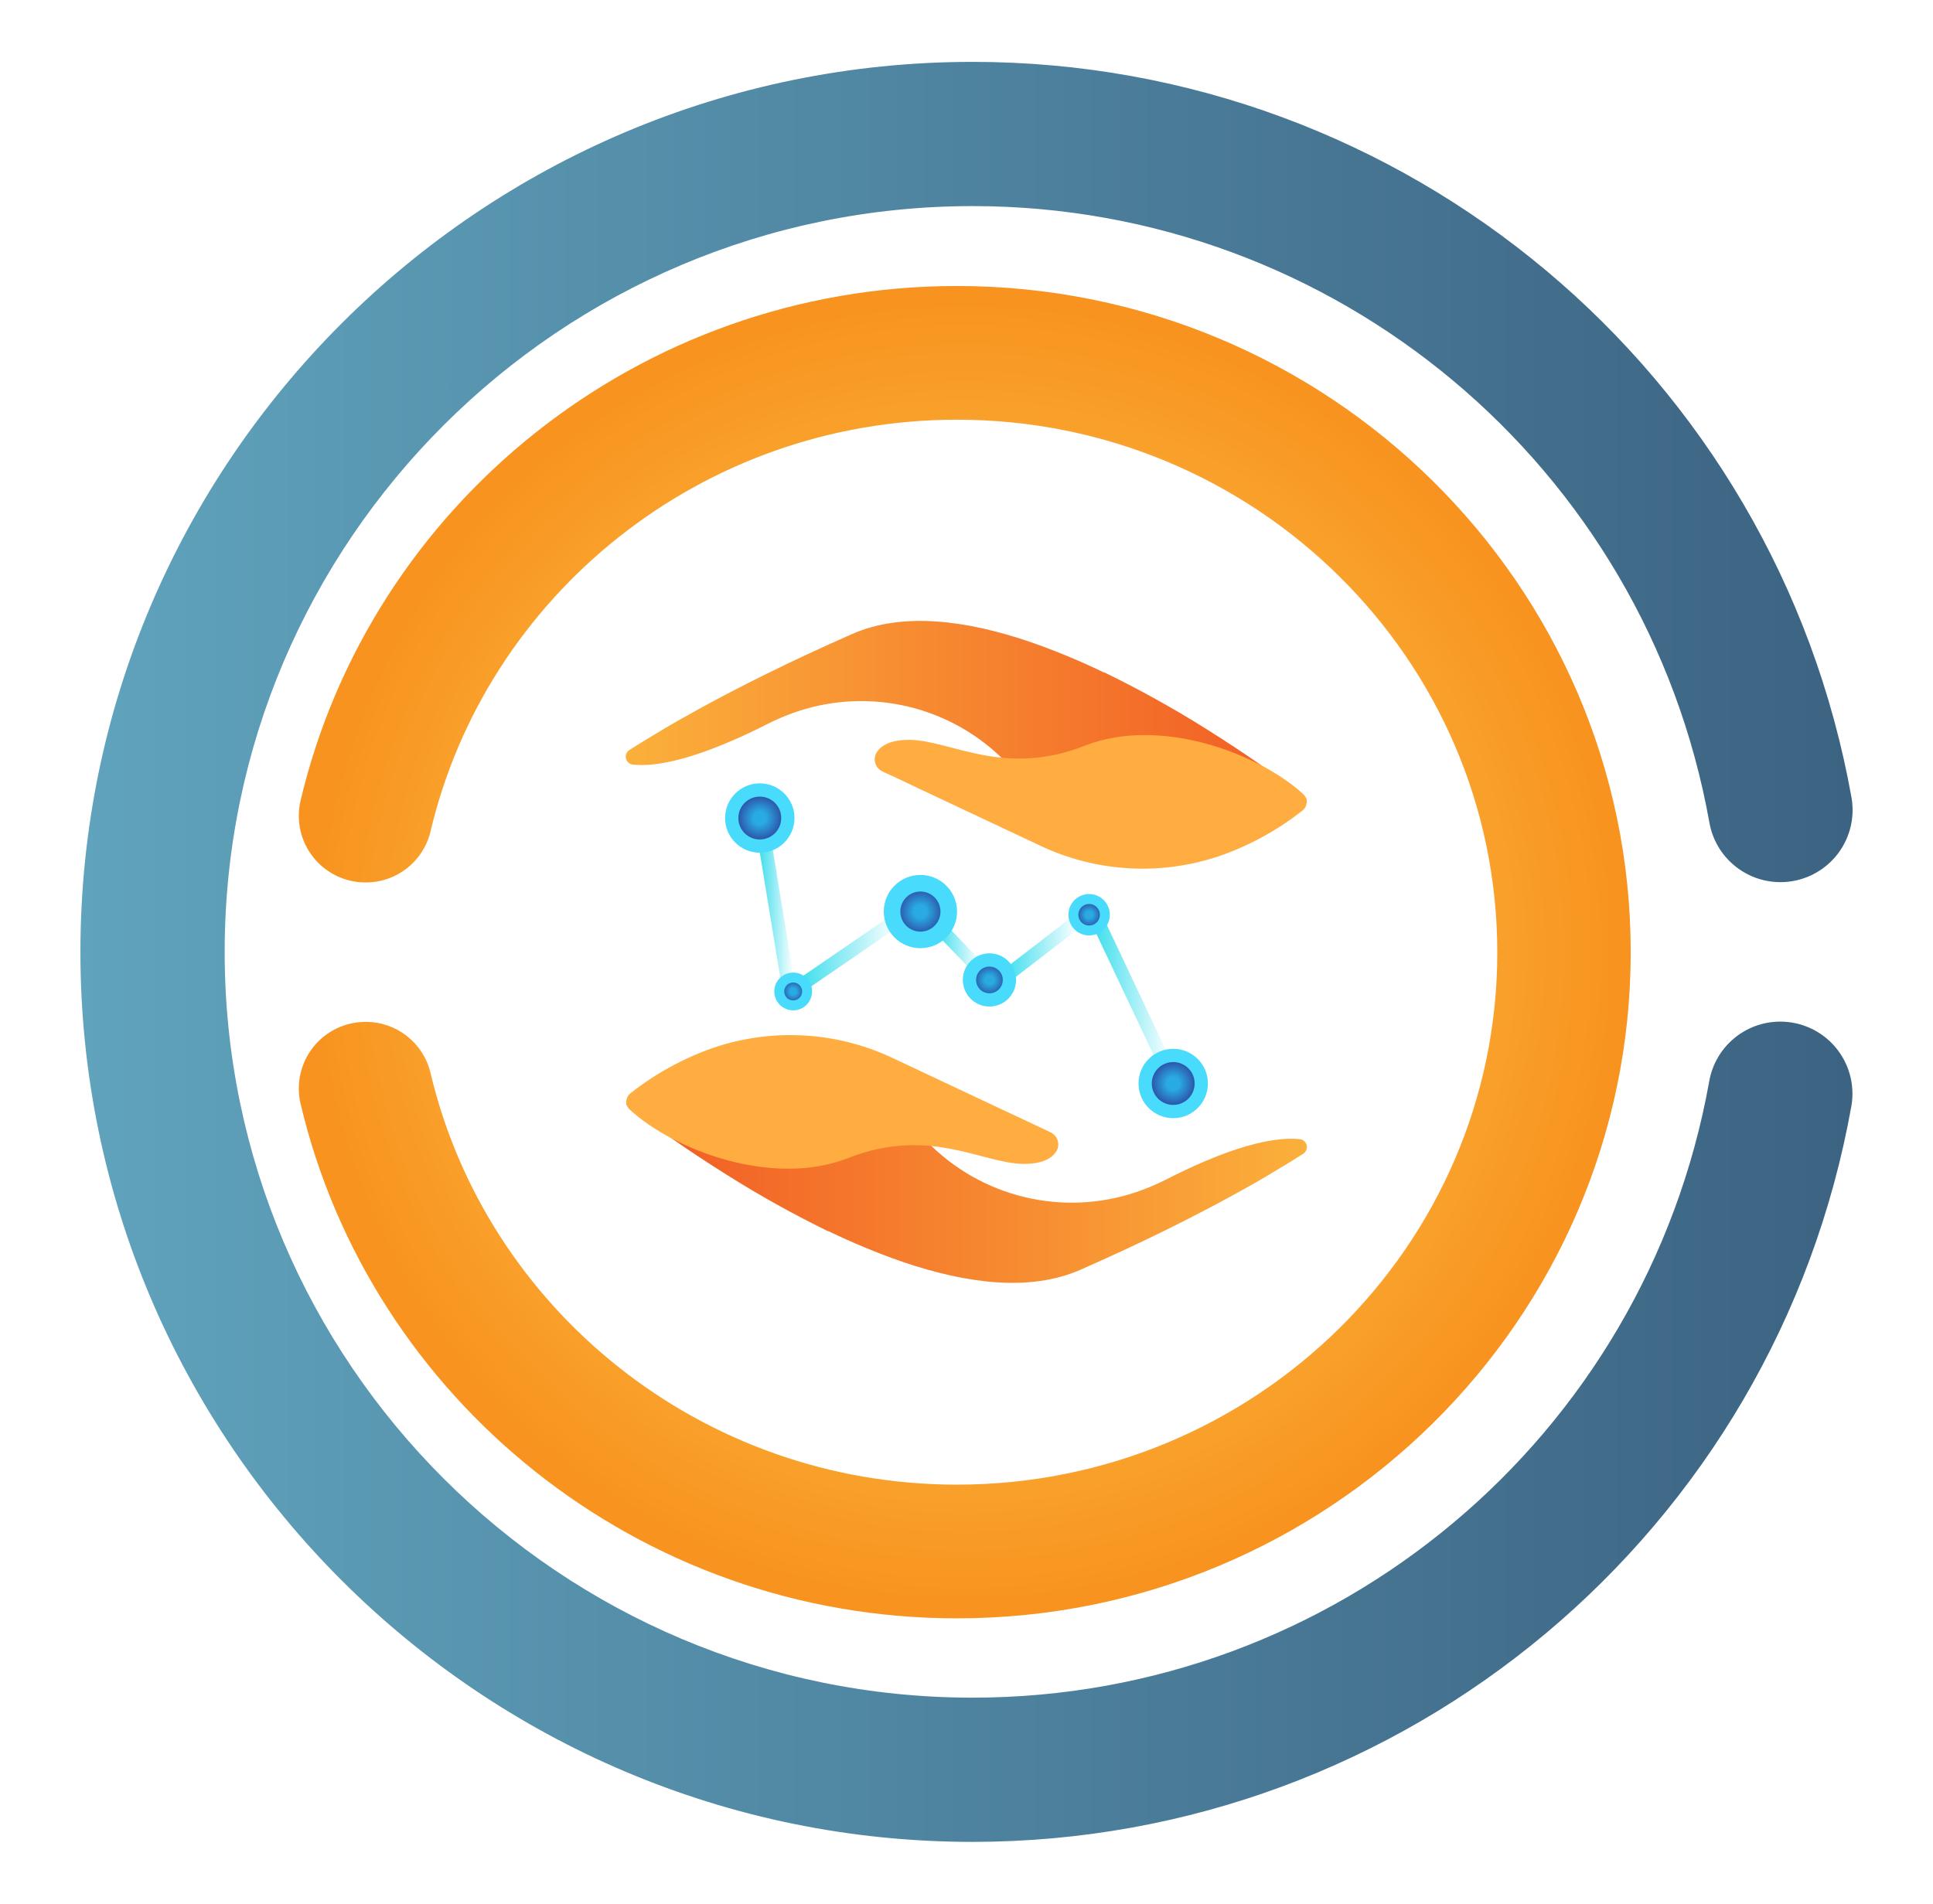
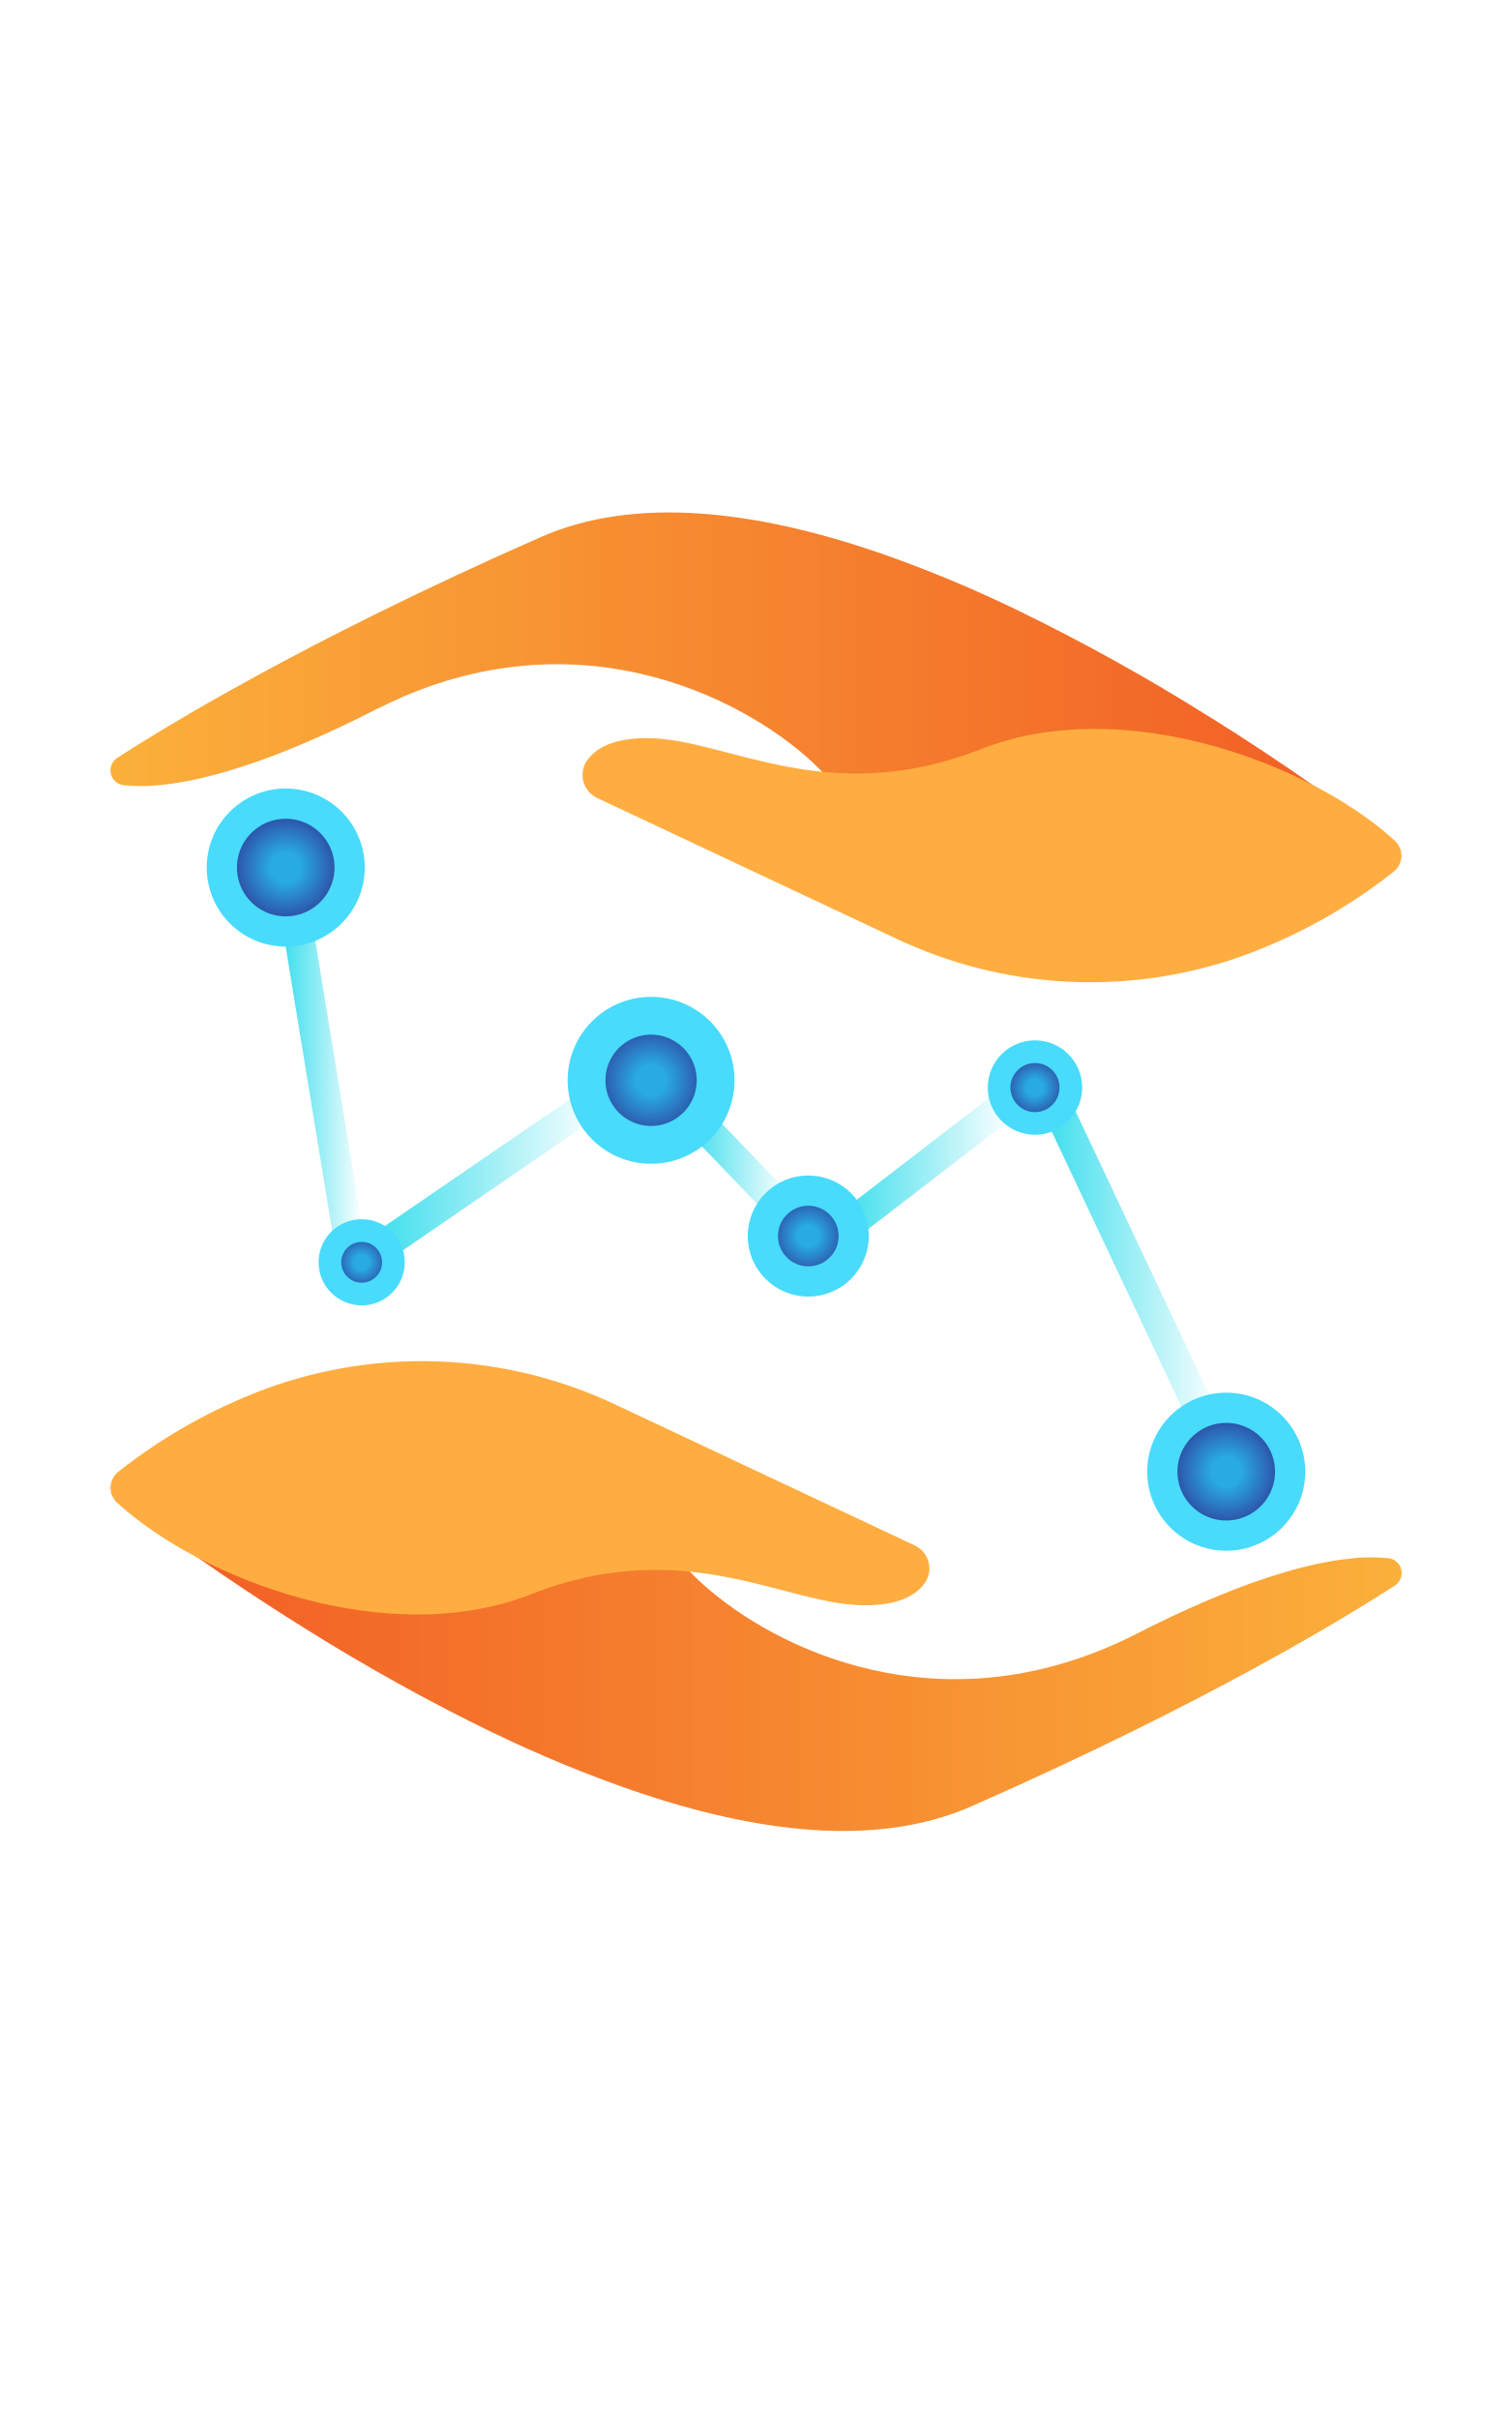
- <svg xmlns="http://www.w3.org/2000/svg" xmlns:xlink="http://www.w3.org/1999/xlink" viewBox="0 0 268 264" id="el_UISzavypz">
-   <style>@-webkit-keyframes kf_el_RUD6YY9VE-_an_NYSZbofPp{0%{-webkit-transform: translate(133.975px, 132px) scale(1, 1) translate(-133.975px, -132px);transform: translate(133.975px, 132px) scale(1, 1) translate(-133.975px, -132px);}16.67%{-webkit-transform: translate(133.975px, 132px) scale(1.2, 1.2) translate(-133.975px, -132px);transform: translate(133.975px, 132px) scale(1.2, 1.2) translate(-133.975px, -132px);}33.33%{-webkit-transform: translate(133.975px, 132px) scale(1, 1) translate(-133.975px, -132px);transform: translate(133.975px, 132px) scale(1, 1) translate(-133.975px, -132px);}50%{-webkit-transform: translate(133.975px, 132px) scale(1.2, 1.2) translate(-133.975px, -132px);transform: translate(133.975px, 132px) scale(1.2, 1.2) translate(-133.975px, -132px);}66.67%{-webkit-transform: translate(133.975px, 132px) scale(1, 1) translate(-133.975px, -132px);transform: translate(133.975px, 132px) scale(1, 1) translate(-133.975px, -132px);}83.33%{-webkit-transform: translate(133.975px, 132px) scale(1.2, 1.2) translate(-133.975px, -132px);transform: translate(133.975px, 132px) scale(1.2, 1.2) translate(-133.975px, -132px);}100%{-webkit-transform: translate(133.975px, 132px) scale(1, 1) translate(-133.975px, -132px);transform: translate(133.975px, 132px) scale(1, 1) translate(-133.975px, -132px);}}@keyframes kf_el_RUD6YY9VE-_an_NYSZbofPp{0%{-webkit-transform: translate(133.975px, 132px) scale(1, 1) translate(-133.975px, -132px);transform: translate(133.975px, 132px) scale(1, 1) translate(-133.975px, -132px);}16.67%{-webkit-transform: translate(133.975px, 132px) scale(1.2, 1.2) translate(-133.975px, -132px);transform: translate(133.975px, 132px) scale(1.2, 1.2) translate(-133.975px, -132px);}33.33%{-webkit-transform: translate(133.975px, 132px) scale(1, 1) translate(-133.975px, -132px);transform: translate(133.975px, 132px) scale(1, 1) translate(-133.975px, -132px);}50%{-webkit-transform: translate(133.975px, 132px) scale(1.2, 1.2) translate(-133.975px, -132px);transform: translate(133.975px, 132px) scale(1.2, 1.2) translate(-133.975px, -132px);}66.67%{-webkit-transform: translate(133.975px, 132px) scale(1, 1) translate(-133.975px, -132px);transform: translate(133.975px, 132px) scale(1, 1) translate(-133.975px, -132px);}83.33%{-webkit-transform: translate(133.975px, 132px) scale(1.2, 1.2) translate(-133.975px, -132px);transform: translate(133.975px, 132px) scale(1.2, 1.2) translate(-133.975px, -132px);}100%{-webkit-transform: translate(133.975px, 132px) scale(1, 1) translate(-133.975px, -132px);transform: translate(133.975px, 132px) scale(1, 1) translate(-133.975px, -132px);}}@-webkit-keyframes kf_el_vwBO9XodkU_an_pPboRLaMA{0%{-webkit-transform: translate(133.7589px, 132.04px) rotate(0deg) translate(-133.7589px, -132.04px);transform: translate(133.7589px, 132.04px) rotate(0deg) translate(-133.7589px, -132.04px);}16.67%{-webkit-transform: translate(133.7589px, 132.04px) rotate(-60deg) translate(-133.7589px, -132.04px);transform: translate(133.7589px, 132.04px) rotate(-60deg) translate(-133.7589px, -132.04px);}33.33%{-webkit-transform: translate(133.7589px, 132.04px) rotate(-120deg) translate(-133.7589px, -132.04px);transform: translate(133.7589px, 132.04px) rotate(-120deg) translate(-133.7589px, -132.04px);}50%{-webkit-transform: translate(133.7589px, 132.04px) rotate(-180deg) translate(-133.7589px, -132.04px);transform: translate(133.7589px, 132.04px) rotate(-180deg) translate(-133.7589px, -132.04px);}66.67%{-webkit-transform: translate(133.7589px, 132.04px) rotate(-240deg) translate(-133.7589px, -132.04px);transform: translate(133.7589px, 132.04px) rotate(-240deg) translate(-133.7589px, -132.04px);}83.33%{-webkit-transform: translate(133.7589px, 132.04px) rotate(-300deg) translate(-133.7589px, -132.04px);transform: translate(133.7589px, 132.04px) rotate(-300deg) translate(-133.7589px, -132.04px);}100%{-webkit-transform: translate(133.7589px, 132.04px) rotate(-360deg) translate(-133.7589px, -132.04px);transform: translate(133.7589px, 132.04px) rotate(-360deg) translate(-133.7589px, -132.04px);}}@keyframes kf_el_vwBO9XodkU_an_pPboRLaMA{0%{-webkit-transform: translate(133.7589px, 132.04px) rotate(0deg) translate(-133.7589px, -132.04px);transform: translate(133.7589px, 132.04px) rotate(0deg) translate(-133.7589px, -132.04px);}16.67%{-webkit-transform: translate(133.7589px, 132.04px) rotate(-60deg) translate(-133.7589px, -132.04px);transform: translate(133.7589px, 132.04px) rotate(-60deg) translate(-133.7589px, -132.04px);}33.33%{-webkit-transform: translate(133.7589px, 132.04px) rotate(-120deg) translate(-133.7589px, -132.04px);transform: translate(133.7589px, 132.04px) rotate(-120deg) translate(-133.7589px, -132.04px);}50%{-webkit-transform: translate(133.7589px, 132.04px) rotate(-180deg) translate(-133.7589px, -132.04px);transform: translate(133.7589px, 132.04px) rotate(-180deg) translate(-133.7589px, -132.04px);}66.67%{-webkit-transform: translate(133.7589px, 132.04px) rotate(-240deg) translate(-133.7589px, -132.04px);transform: translate(133.7589px, 132.04px) rotate(-240deg) translate(-133.7589px, -132.04px);}83.33%{-webkit-transform: translate(133.7589px, 132.04px) rotate(-300deg) translate(-133.7589px, -132.04px);transform: translate(133.7589px, 132.04px) rotate(-300deg) translate(-133.7589px, -132.04px);}100%{-webkit-transform: translate(133.7589px, 132.04px) rotate(-360deg) translate(-133.7589px, -132.04px);transform: translate(133.7589px, 132.04px) rotate(-360deg) translate(-133.7589px, -132.04px);}}@-webkit-keyframes kf_el_ZfycevlnRP_an_dPgSZ1YhL{0%{-webkit-transform: translate(134.001px, 132px) rotate(0deg) translate(-134.001px, -132px);transform: translate(134.001px, 132px) rotate(0deg) translate(-134.001px, -132px);}16.67%{-webkit-transform: translate(134.001px, 132px) rotate(60deg) translate(-134.001px, -132px);transform: translate(134.001px, 132px) rotate(60deg) translate(-134.001px, -132px);}33.33%{-webkit-transform: translate(134.001px, 132px) rotate(120deg) translate(-134.001px, -132px);transform: translate(134.001px, 132px) rotate(120deg) translate(-134.001px, -132px);}50%{-webkit-transform: translate(134.001px, 132px) rotate(180deg) translate(-134.001px, -132px);transform: translate(134.001px, 132px) rotate(180deg) translate(-134.001px, -132px);}66.67%{-webkit-transform: translate(134.001px, 132px) rotate(240deg) translate(-134.001px, -132px);transform: translate(134.001px, 132px) rotate(240deg) translate(-134.001px, -132px);}83.33%{-webkit-transform: translate(134.001px, 132px) rotate(300deg) translate(-134.001px, -132px);transform: translate(134.001px, 132px) rotate(300deg) translate(-134.001px, -132px);}100%{-webkit-transform: translate(134.001px, 132px) rotate(360deg) translate(-134.001px, -132px);transform: translate(134.001px, 132px) rotate(360deg) translate(-134.001px, -132px);}}@keyframes kf_el_ZfycevlnRP_an_dPgSZ1YhL{0%{-webkit-transform: translate(134.001px, 132px) rotate(0deg) translate(-134.001px, -132px);transform: translate(134.001px, 132px) rotate(0deg) translate(-134.001px, -132px);}16.67%{-webkit-transform: translate(134.001px, 132px) rotate(60deg) translate(-134.001px, -132px);transform: translate(134.001px, 132px) rotate(60deg) translate(-134.001px, -132px);}33.33%{-webkit-transform: translate(134.001px, 132px) rotate(120deg) translate(-134.001px, -132px);transform: translate(134.001px, 132px) rotate(120deg) translate(-134.001px, -132px);}50%{-webkit-transform: translate(134.001px, 132px) rotate(180deg) translate(-134.001px, -132px);transform: translate(134.001px, 132px) rotate(180deg) translate(-134.001px, -132px);}66.67%{-webkit-transform: translate(134.001px, 132px) rotate(240deg) translate(-134.001px, -132px);transform: translate(134.001px, 132px) rotate(240deg) translate(-134.001px, -132px);}83.33%{-webkit-transform: translate(134.001px, 132px) rotate(300deg) translate(-134.001px, -132px);transform: translate(134.001px, 132px) rotate(300deg) translate(-134.001px, -132px);}100%{-webkit-transform: translate(134.001px, 132px) rotate(360deg) translate(-134.001px, -132px);transform: translate(134.001px, 132px) rotate(360deg) translate(-134.001px, -132px);}}#el_UISzavypz *{-webkit-animation-duration: 3s;animation-duration: 3s;-webkit-animation-iteration-count: infinite;animation-iteration-count: infinite;-webkit-animation-timing-function: cubic-bezier(0, 0, 1, 1);animation-timing-function: cubic-bezier(0, 0, 1, 1);}#el_pHqJ0_7Otu{fill: url(#linear-gradient);}#el_rnVkyWbZii{fill: url(#radial-gradient);}#el_MWBo1ZaWFc{fill: url(#Blue_Sky);-webkit-transform: translate(-43.85px, 80.16px) rotate(-25.25deg);transform: translate(-43.85px, 80.16px) rotate(-25.25deg);}#el_gaG3xnye1G{fill: url(#Blue_Sky-2);-webkit-transform: translate(-50.27px, 115.34px) rotate(-37.57deg);transform: translate(-50.27px, 115.34px) rotate(-37.57deg);}#el_xopZjik1Zo{fill: url(#Blue_Sky-3);-webkit-transform: translate(-53.98px, 128.91px) rotate(-43.9deg);transform: translate(-53.98px, 128.91px) rotate(-43.9deg);}#el_wWH9_u-pMb{fill: url(#Blue_Sky-4);-webkit-transform: translate(-54.08px, 89.67px) rotate(-34.43deg);transform: translate(-54.08px, 89.67px) rotate(-34.43deg);}#el_4acaKDQ50B{fill: url(#Blue_Sky-5);-webkit-transform: translate(-19.02px, 19.04px) rotate(-9.3deg);transform: translate(-19.02px, 19.04px) rotate(-9.3deg);}#el_O8lJR3jQRT{stroke: #48dbfb;stroke-miterlimit: 10;stroke-width: 1.84px;fill: url(#radial-gradient-2);}#el_QD30flxO3J{stroke: #48dbfb;stroke-miterlimit: 10;stroke-width: 1.38px;fill: url(#radial-gradient-3);}#el_NxF61lRxZO{stroke: #48dbfb;stroke-miterlimit: 10;stroke-width: 1.84px;fill: url(#radial-gradient-4);}#el_tPARn_H2kL{stroke: #48dbfb;stroke-miterlimit: 10;stroke-width: 2.3px;fill: url(#radial-gradient-5);}#el_N0-i8_x9Iy{stroke: #48dbfb;stroke-miterlimit: 10;stroke-width: 1.38px;fill: url(#radial-gradient-6);}#el_4fWFv-g7Abz{stroke: #48dbfb;stroke-miterlimit: 10;stroke-width: 1.84px;fill: url(#radial-gradient-7);}#el_2VI1-U5YfCm{fill: url(#linear-gradient-2);}#el__w_uj52kCS7{fill: #ffad40;}#el_aKtnejgJvo8{fill: url(#linear-gradient-3);}#el_DVaRwSEhhJ0{fill: #ffad40;}#el_ZfycevlnRP_an_dPgSZ1YhL{-webkit-transform: translate(134.001px, 132px) rotate(0deg) translate(-134.001px, -132px);transform: translate(134.001px, 132px) rotate(0deg) translate(-134.001px, -132px);-webkit-animation-fill-mode: backwards;animation-fill-mode: backwards;-webkit-animation-name: kf_el_ZfycevlnRP_an_dPgSZ1YhL;animation-name: kf_el_ZfycevlnRP_an_dPgSZ1YhL;-webkit-animation-timing-function: cubic-bezier(0, 0, 1, 1);animation-timing-function: cubic-bezier(0, 0, 1, 1);}#el_vwBO9XodkU_an_pPboRLaMA{-webkit-transform: translate(133.7589px, 132.04px) rotate(0deg) translate(-133.7589px, -132.04px);transform: translate(133.7589px, 132.04px) rotate(0deg) translate(-133.7589px, -132.04px);-webkit-animation-fill-mode: backwards;animation-fill-mode: backwards;-webkit-animation-name: kf_el_vwBO9XodkU_an_pPboRLaMA;animation-name: kf_el_vwBO9XodkU_an_pPboRLaMA;-webkit-animation-timing-function: cubic-bezier(0, 0, 1, 1);animation-timing-function: cubic-bezier(0, 0, 1, 1);}#el_RUD6YY9VE-_an_NYSZbofPp{-webkit-animation-fill-mode: backwards;animation-fill-mode: backwards;-webkit-transform: translate(133.975px, 132px) scale(1, 1) translate(-133.975px, -132px);transform: translate(133.975px, 132px) scale(1, 1) translate(-133.975px, -132px);-webkit-animation-name: kf_el_RUD6YY9VE-_an_NYSZbofPp;animation-name: kf_el_RUD6YY9VE-_an_NYSZbofPp;-webkit-animation-timing-function: cubic-bezier(0, 0, 1, 1);animation-timing-function: cubic-bezier(0, 0, 1, 1);}</style>
+ <svg xmlns="http://www.w3.org/2000/svg" xmlns:xlink="http://www.w3.org/1999/xlink" viewBox="0 0 480 768" id="el_OEAQMFEoO">
+   <style>@-webkit-keyframes kf_el_FEh7uNo-7K_an_OVclNxm4R{0%{-webkit-transform: translate(240.075px, 371.34px) scale(1.2, 1.2) translate(-240.075px, -371.34px);transform: translate(240.075px, 371.34px) scale(1.2, 1.2) translate(-240.075px, -371.34px);}16.67%{-webkit-transform: translate(240.075px, 371.34px) scale(1, 1) translate(-240.075px, -371.34px);transform: translate(240.075px, 371.34px) scale(1, 1) translate(-240.075px, -371.34px);}33.33%{-webkit-transform: translate(240.075px, 371.34px) scale(1.2, 1.2) translate(-240.075px, -371.34px);transform: translate(240.075px, 371.34px) scale(1.2, 1.2) translate(-240.075px, -371.34px);}50%{-webkit-transform: translate(240.075px, 371.34px) scale(1, 1) translate(-240.075px, -371.34px);transform: translate(240.075px, 371.34px) scale(1, 1) translate(-240.075px, -371.34px);}66.67%{-webkit-transform: translate(240.075px, 371.34px) scale(1.2, 1.2) translate(-240.075px, -371.34px);transform: translate(240.075px, 371.34px) scale(1.2, 1.2) translate(-240.075px, -371.34px);}83.33%{-webkit-transform: translate(240.075px, 371.34px) scale(1, 1) translate(-240.075px, -371.34px);transform: translate(240.075px, 371.34px) scale(1, 1) translate(-240.075px, -371.34px);}100%{-webkit-transform: translate(240.075px, 371.34px) scale(1.2, 1.2) translate(-240.075px, -371.34px);transform: translate(240.075px, 371.34px) scale(1.2, 1.2) translate(-240.075px, -371.34px);}}@keyframes kf_el_FEh7uNo-7K_an_OVclNxm4R{0%{-webkit-transform: translate(240.075px, 371.34px) scale(1.2, 1.2) translate(-240.075px, -371.34px);transform: translate(240.075px, 371.34px) scale(1.2, 1.2) translate(-240.075px, -371.34px);}16.67%{-webkit-transform: translate(240.075px, 371.34px) scale(1, 1) translate(-240.075px, -371.34px);transform: translate(240.075px, 371.34px) scale(1, 1) translate(-240.075px, -371.34px);}33.33%{-webkit-transform: translate(240.075px, 371.34px) scale(1.2, 1.2) translate(-240.075px, -371.34px);transform: translate(240.075px, 371.34px) scale(1.2, 1.2) translate(-240.075px, -371.34px);}50%{-webkit-transform: translate(240.075px, 371.34px) scale(1, 1) translate(-240.075px, -371.34px);transform: translate(240.075px, 371.34px) scale(1, 1) translate(-240.075px, -371.34px);}66.67%{-webkit-transform: translate(240.075px, 371.34px) scale(1.2, 1.2) translate(-240.075px, -371.34px);transform: translate(240.075px, 371.34px) scale(1.2, 1.2) translate(-240.075px, -371.34px);}83.33%{-webkit-transform: translate(240.075px, 371.34px) scale(1, 1) translate(-240.075px, -371.34px);transform: translate(240.075px, 371.34px) scale(1, 1) translate(-240.075px, -371.34px);}100%{-webkit-transform: translate(240.075px, 371.34px) scale(1.2, 1.2) translate(-240.075px, -371.34px);transform: translate(240.075px, 371.34px) scale(1.2, 1.2) translate(-240.075px, -371.34px);}}@-webkit-keyframes kf_el_tgDmFOshmY_an_LJuYz0hVp{0%{-webkit-transform: translate(35.11906px, 422.1485px) translate(-35.11906px, -422.1485px) translate(0px, 10px);transform: translate(35.11906px, 422.1485px) translate(-35.11906px, -422.1485px) translate(0px, 10px);}16.67%{-webkit-transform: translate(35.11906px, 422.1485px) translate(-35.11906px, -422.1485px) translate(0px, 0px);transform: translate(35.11906px, 422.1485px) translate(-35.11906px, -422.1485px) translate(0px, 0px);}33.33%{-webkit-transform: translate(35.11906px, 422.1485px) translate(-35.11906px, -422.1485px) translate(0px, 10px);transform: translate(35.11906px, 422.1485px) translate(-35.11906px, -422.1485px) translate(0px, 10px);}50%{-webkit-transform: translate(35.11906px, 422.1485px) translate(-35.11906px, -422.1485px) translate(0px, 0px);transform: translate(35.11906px, 422.1485px) translate(-35.11906px, -422.1485px) translate(0px, 0px);}66.67%{-webkit-transform: translate(35.11906px, 422.1485px) translate(-35.11906px, -422.1485px) translate(0px, 10px);transform: translate(35.11906px, 422.1485px) translate(-35.11906px, -422.1485px) translate(0px, 10px);}83.33%{-webkit-transform: translate(35.11906px, 422.1485px) translate(-35.11906px, -422.1485px) translate(0px, 0px);transform: translate(35.11906px, 422.1485px) translate(-35.11906px, -422.1485px) translate(0px, 0px);}100%{-webkit-transform: translate(35.11906px, 422.1485px) translate(-35.11906px, -422.1485px) translate(0px, 10px);transform: translate(35.11906px, 422.1485px) translate(-35.11906px, -422.1485px) translate(0px, 10px);}}@keyframes kf_el_tgDmFOshmY_an_LJuYz0hVp{0%{-webkit-transform: translate(35.11906px, 422.1485px) translate(-35.11906px, -422.1485px) translate(0px, 10px);transform: translate(35.11906px, 422.1485px) translate(-35.11906px, -422.1485px) translate(0px, 10px);}16.67%{-webkit-transform: translate(35.11906px, 422.1485px) translate(-35.11906px, -422.1485px) translate(0px, 0px);transform: translate(35.11906px, 422.1485px) translate(-35.11906px, -422.1485px) translate(0px, 0px);}33.33%{-webkit-transform: translate(35.11906px, 422.1485px) translate(-35.11906px, -422.1485px) translate(0px, 10px);transform: translate(35.11906px, 422.1485px) translate(-35.11906px, -422.1485px) translate(0px, 10px);}50%{-webkit-transform: translate(35.11906px, 422.1485px) translate(-35.11906px, -422.1485px) translate(0px, 0px);transform: translate(35.11906px, 422.1485px) translate(-35.11906px, -422.1485px) translate(0px, 0px);}66.67%{-webkit-transform: translate(35.11906px, 422.1485px) translate(-35.11906px, -422.1485px) translate(0px, 10px);transform: translate(35.11906px, 422.1485px) translate(-35.11906px, -422.1485px) translate(0px, 10px);}83.33%{-webkit-transform: translate(35.11906px, 422.1485px) translate(-35.11906px, -422.1485px) translate(0px, 0px);transform: translate(35.11906px, 422.1485px) translate(-35.11906px, -422.1485px) translate(0px, 0px);}100%{-webkit-transform: translate(35.11906px, 422.1485px) translate(-35.11906px, -422.1485px) translate(0px, 10px);transform: translate(35.11906px, 422.1485px) translate(-35.11906px, -422.1485px) translate(0px, 10px);}}@-webkit-keyframes kf_el_yiQ_mprjkEq_an_g-V1FHG2k{0%{-webkit-transform: translate(35.08907px, 172.6938px) translate(-35.08907px, -172.6938px) translate(0px, -10px);transform: translate(35.08907px, 172.6938px) translate(-35.08907px, -172.6938px) translate(0px, -10px);}16.67%{-webkit-transform: translate(35.08907px, 172.6938px) translate(-35.08907px, -172.6938px) translate(0px, 0px);transform: translate(35.08907px, 172.6938px) translate(-35.08907px, -172.6938px) translate(0px, 0px);}33.33%{-webkit-transform: translate(35.08907px, 172.6938px) translate(-35.08907px, -172.6938px) translate(0px, -10px);transform: translate(35.08907px, 172.6938px) translate(-35.08907px, -172.6938px) translate(0px, -10px);}50%{-webkit-transform: translate(35.08907px, 172.6938px) translate(-35.08907px, -172.6938px) translate(0px, 0px);transform: translate(35.08907px, 172.6938px) translate(-35.08907px, -172.6938px) translate(0px, 0px);}66.67%{-webkit-transform: translate(35.08907px, 172.6938px) translate(-35.08907px, -172.6938px) translate(0px, -10px);transform: translate(35.08907px, 172.6938px) translate(-35.08907px, -172.6938px) translate(0px, -10px);}83.33%{-webkit-transform: translate(35.08907px, 172.6938px) translate(-35.08907px, -172.6938px) translate(0px, 0px);transform: translate(35.08907px, 172.6938px) translate(-35.08907px, -172.6938px) translate(0px, 0px);}100%{-webkit-transform: translate(35.08907px, 172.6938px) translate(-35.08907px, -172.6938px) translate(0px, -10px);transform: translate(35.08907px, 172.6938px) translate(-35.08907px, -172.6938px) translate(0px, -10px);}}@keyframes kf_el_yiQ_mprjkEq_an_g-V1FHG2k{0%{-webkit-transform: translate(35.08907px, 172.6938px) translate(-35.08907px, -172.6938px) translate(0px, -10px);transform: translate(35.08907px, 172.6938px) translate(-35.08907px, -172.6938px) translate(0px, -10px);}16.67%{-webkit-transform: translate(35.08907px, 172.6938px) translate(-35.08907px, -172.6938px) translate(0px, 0px);transform: translate(35.08907px, 172.6938px) translate(-35.08907px, -172.6938px) translate(0px, 0px);}33.33%{-webkit-transform: translate(35.08907px, 172.6938px) translate(-35.08907px, -172.6938px) translate(0px, -10px);transform: translate(35.08907px, 172.6938px) translate(-35.08907px, -172.6938px) translate(0px, -10px);}50%{-webkit-transform: translate(35.08907px, 172.6938px) translate(-35.08907px, -172.6938px) translate(0px, 0px);transform: translate(35.08907px, 172.6938px) translate(-35.08907px, -172.6938px) translate(0px, 0px);}66.67%{-webkit-transform: translate(35.08907px, 172.6938px) translate(-35.08907px, -172.6938px) translate(0px, -10px);transform: translate(35.08907px, 172.6938px) translate(-35.08907px, -172.6938px) translate(0px, -10px);}83.33%{-webkit-transform: translate(35.08907px, 172.6938px) translate(-35.08907px, -172.6938px) translate(0px, 0px);transform: translate(35.08907px, 172.6938px) translate(-35.08907px, -172.6938px) translate(0px, 0px);}100%{-webkit-transform: translate(35.08907px, 172.6938px) translate(-35.08907px, -172.6938px) translate(0px, -10px);transform: translate(35.08907px, 172.6938px) translate(-35.08907px, -172.6938px) translate(0px, -10px);}}#el_OEAQMFEoO *{-webkit-animation-duration: 3s;animation-duration: 3s;-webkit-animation-iteration-count: infinite;animation-iteration-count: infinite;-webkit-animation-timing-function: cubic-bezier(0, 0, 1, 1);animation-timing-function: cubic-bezier(0, 0, 1, 1);}#el_2GTWUUHEB2{fill: url(#Blue_Sky);-webkit-transform: translate(-137.27px, 183.07px) rotate(-25.25deg);transform: translate(-137.27px, 183.07px) rotate(-25.25deg);}#el_SOC7Gbx2EX{fill: url(#Blue_Sky-2);-webkit-transform: translate(-166.5px, 250.71px) rotate(-37.57deg);transform: translate(-166.5px, 250.71px) rotate(-37.57deg);}#el_oATN_qPh8G{fill: url(#Blue_Sky-3);-webkit-transform: translate(-190.42px, 266.54px) rotate(-43.9deg);transform: translate(-190.42px, 266.54px) rotate(-43.9deg);}#el_IfC-_3Nu1e{fill: url(#Blue_Sky-4);-webkit-transform: translate(-180.97px, 160.85px) rotate(-34.43deg);transform: translate(-180.97px, 160.85px) rotate(-34.43deg);}#el_H8jNT1dwl9{fill: url(#Blue_Sky-5);-webkit-transform: translate(-54.59px, 24.84px) rotate(-9.3deg);transform: translate(-54.59px, 24.84px) rotate(-9.3deg);}#el_392Fv-aSSV{stroke: #48dbfb;stroke-miterlimit: 10;stroke-width: 8px;fill: url(#radial-gradient);}#el_URJHhlNBKl{stroke: #48dbfb;stroke-miterlimit: 10;stroke-width: 6px;fill: url(#radial-gradient-2);}#el_I9883ucCXB{stroke: #48dbfb;stroke-miterlimit: 10;stroke-width: 8px;fill: url(#radial-gradient-3);}#el_WFg9-gNUvx{stroke: #48dbfb;stroke-miterlimit: 10;stroke-width: 10.01px;fill: url(#radial-gradient-4);}#el_CionlOjl3X{stroke: #48dbfb;stroke-miterlimit: 10;stroke-width: 6px;fill: url(#radial-gradient-5);}#el_EKetTNAayB{stroke: #48dbfb;stroke-miterlimit: 10;stroke-width: 8px;fill: url(#radial-gradient-6);}#el_p7IeKtFFQL{fill: url(#linear-gradient);}#el_t0Jw5ex5Yb{fill: #ffad40;}#el_sB4PfHiTJN0{fill: url(#linear-gradient-2);}#el_DJjRL70a9hS{fill: #ffad40;}#el_yiQ_mprjkEq_an_g-V1FHG2k{-webkit-transform: translate(35.08907px, 172.6938px) translate(-35.08907px, -172.6938px) translate(0px, -10px);transform: translate(35.08907px, 172.6938px) translate(-35.08907px, -172.6938px) translate(0px, -10px);-webkit-animation-fill-mode: backwards;animation-fill-mode: backwards;-webkit-animation-name: kf_el_yiQ_mprjkEq_an_g-V1FHG2k;animation-name: kf_el_yiQ_mprjkEq_an_g-V1FHG2k;-webkit-animation-timing-function: cubic-bezier(0, 0, 1, 1);animation-timing-function: cubic-bezier(0, 0, 1, 1);}#el_tgDmFOshmY_an_LJuYz0hVp{-webkit-transform: translate(35.11906px, 422.1485px) translate(-35.11906px, -422.1485px) translate(0px, 10px);transform: translate(35.11906px, 422.1485px) translate(-35.11906px, -422.1485px) translate(0px, 10px);-webkit-animation-fill-mode: backwards;animation-fill-mode: backwards;-webkit-animation-name: kf_el_tgDmFOshmY_an_LJuYz0hVp;animation-name: kf_el_tgDmFOshmY_an_LJuYz0hVp;-webkit-animation-timing-function: cubic-bezier(0, 0, 1, 1);animation-timing-function: cubic-bezier(0, 0, 1, 1);}#el_FEh7uNo-7K_an_OVclNxm4R{-webkit-transform: translate(240.075px, 371.34px) scale(1.2, 1.2) translate(-240.075px, -371.34px);transform: translate(240.075px, 371.34px) scale(1.2, 1.2) translate(-240.075px, -371.34px);-webkit-animation-fill-mode: backwards;animation-fill-mode: backwards;-webkit-animation-name: kf_el_FEh7uNo-7K_an_OVclNxm4R;animation-name: kf_el_FEh7uNo-7K_an_OVclNxm4R;-webkit-animation-timing-function: cubic-bezier(0, 0, 1, 1);animation-timing-function: cubic-bezier(0, 0, 1, 1);}</style>
  <defs>
-     <linearGradient id="linear-gradient" x1="11.15" y1="132" x2="256.85" y2="132" gradientUnits="userSpaceOnUse">
-       <stop offset="0" stop-color="#60a3bc" />
-       <stop offset="1" stop-color="#3c6382" />
-     </linearGradient>
-     <radialGradient id="radial-gradient" cx="54.76" cy="132" r="92.35" gradientTransform="matrix(-1, 0, 0, 1, 188.51, 0)" gradientUnits="userSpaceOnUse">
-       <stop offset="0.5" stop-color="#fbb03b" />
-       <stop offset="0.71" stop-color="#faa732" />
-       <stop offset="0.99" stop-color="#f7931e" />
-     </radialGradient>
-     <linearGradient id="Blue_Sky" x1="151.68" y1="137.98" x2="162.37" y2="137.98" gradientTransform="translate(73.86 -53.8) rotate(25.25)" gradientUnits="userSpaceOnUse">
+     <linearGradient id="Blue_Sky" x1="316.85" y1="397.98" x2="363.26" y2="397.98" gradientTransform="translate(202.24 -107.03) rotate(25.25)" gradientUnits="userSpaceOnUse">
      <stop offset="0" stop-color="#3ddeed" />
      <stop offset="1" stop-color="#3ddeed" stop-opacity="0" />
    </linearGradient>
-     <linearGradient id="Blue_Sky-2" x1="139.27" y1="131.56" x2="149.55" y2="131.56" gradientTransform="translate(110.17 -60.77) rotate(37.57)" xlink:href="#Blue_Sky" />
-     <linearGradient id="Blue_Sky-3" x1="129.92" y1="131.43" x2="135.96" y2="131.43" gradientTransform="translate(128.29 -55.45) rotate(43.9)" xlink:href="#Blue_Sky" />
-     <linearGradient id="Blue_Sky-4" x1="110.84" y1="132.11" x2="124.47" y2="132.11" gradientTransform="translate(95.31 -43.38) rotate(34.43)" xlink:href="#Blue_Sky" />
-     <linearGradient id="Blue_Sky-5" x1="105.19" y1="126.51" x2="110.04" y2="126.51" gradientTransform="translate(21.85 -15.72) rotate(9.3)" xlink:href="#Blue_Sky" />
-     <radialGradient id="radial-gradient-2" cx="162.66" cy="150.25" r="3.89" gradientUnits="userSpaceOnUse">
+     <linearGradient id="Blue_Sky-2" x1="262.94" y1="370.09" x2="307.6" y2="370.09" gradientTransform="translate(284.84 -97.19) rotate(37.57)" xlink:href="#Blue_Sky" />
+     <linearGradient id="Blue_Sky-3" x1="222.35" y1="369.51" x2="248.59" y2="369.51" gradientTransform="translate(322.03 -60.01) rotate(43.9)" xlink:href="#Blue_Sky" />
+     <linearGradient id="Blue_Sky-4" x1="139.49" y1="372.47" x2="198.67" y2="372.47" gradientTransform="translate(240.22 -30.35) rotate(34.43)" xlink:href="#Blue_Sky" />
+     <linearGradient id="Blue_Sky-5" x1="114.99" y1="348.15" x2="136.03" y2="348.15" gradientTransform="translate(57.88 -15.7) rotate(9.3)" xlink:href="#Blue_Sky" />
+     <radialGradient id="radial-gradient" cx="364.52" cy="451.26" r="16.91" gradientUnits="userSpaceOnUse">
      <stop offset="0.23" stop-color="#29abe2" />
      <stop offset="1" stop-color="#2e3192" />
    </radialGradient>
-     <radialGradient id="radial-gradient-3" cx="151" cy="126.85" r="2.18" xlink:href="#radial-gradient-2" />
-     <radialGradient id="radial-gradient-4" cx="137.18" cy="135.89" r="2.77" xlink:href="#radial-gradient-2" />
-     <radialGradient id="radial-gradient-5" cx="127.61" cy="126.41" r="3.93" xlink:href="#radial-gradient-2" />
-     <radialGradient id="radial-gradient-6" cx="109.97" cy="137.49" r="1.94" xlink:href="#radial-gradient-2" />
-     <radialGradient id="radial-gradient-7" cx="105.34" cy="113.44" r="3.89" xlink:href="#radial-gradient-2" />
-     <linearGradient id="linear-gradient-2" x1="-40.36" y1="291.03" x2="54.02" y2="291.03" gradientTransform="translate(140.83 456.34) rotate(180)" gradientUnits="userSpaceOnUse">
+     <radialGradient id="radial-gradient-2" cx="313.9" cy="349.63" r="9.49" xlink:href="#radial-gradient" />
+     <radialGradient id="radial-gradient-3" cx="253.91" cy="388.91" r="12.02" xlink:href="#radial-gradient" />
+     <radialGradient id="radial-gradient-4" cx="212.31" cy="347.71" r="17.08" xlink:href="#radial-gradient" />
+     <radialGradient id="radial-gradient-5" cx="135.72" cy="395.86" r="8.4" xlink:href="#radial-gradient" />
+     <radialGradient id="radial-gradient-6" cx="115.63" cy="291.42" r="16.91" xlink:href="#radial-gradient" />
+     <linearGradient id="linear-gradient" x1="150.96" y1="482.7" x2="560.81" y2="482.7" gradientTransform="translate(595.98 999.34) rotate(180)" gradientUnits="userSpaceOnUse">
      <stop offset="0" stop-color="#fbb03b" />
      <stop offset="1" stop-color="#f15a24" />
    </linearGradient>
-     <linearGradient id="linear-gradient-3" x1="86.81" y1="98.69" x2="181.19" y2="98.69" gradientTransform="matrix(1, 0, 0, 1, 0, 0)" xlink:href="#linear-gradient-2" />
+     <linearGradient id="linear-gradient-2" x1="35.14" y1="227.36" x2="445" y2="227.36" gradientTransform="matrix(1, 0, 0, 1, 0, 0)" xlink:href="#linear-gradient" />
  </defs>
-   <g id="el_ZfycevlnRP_an_dPgSZ1YhL" data-animator-group="true" data-animator-type="1">
-     <g id="el_ZfycevlnRP" data-name="Outer Circle">
-       <path d="M134.85,235.42C77.67,235.42,31.15,189,31.15,132S77.67,28.58,134.85,28.58A103.77,103.77,0,0,1,237,114.08a10,10,0,0,0,9.85,8.25h0a10,10,0,0,0,9.87-11.62A123.82,123.82,0,0,0,134.85,8.58C66.64,8.58,11.15,64,11.15,132s55.49,123.42,123.7,123.42A123.82,123.82,0,0,0,256.7,153.29a10,10,0,0,0-9.87-11.62h0a10,10,0,0,0-9.85,8.25A103.77,103.77,0,0,1,134.85,235.42Z" id="el_pHqJ0_7Otu" />
+   <g id="el_FEh7uNo-7K_an_OVclNxm4R" data-animator-group="true" data-animator-type="2">
+     <g id="el_FEh7uNo-7K">
+       <rect id="el_2GTWUUHEB2" data-name="Path 5" x="336.06" y="352.06" width="8" height="91.83" />
+       <rect id="el_SOC7Gbx2EX" data-name="Path 4" x="260.18" y="366.09" width="50.18" height="8" />
+       <rect id="el_oATN_qPh8G" data-name="Path 3" x="231.47" y="354.75" width="8" height="29.52" />
+       <rect id="el_IfC-_3Nu1e" data-name="Path 2" x="135.95" y="368.46" width="66.26" height="8" />
+       <rect id="el_H8jNT1dwl9" data-name="Path 1" x="121.5" y="307.46" width="8" height="81.37" />
+       <circle id="el_392Fv-aSSV" data-name="Ellipse 6" cx="364.52" cy="451.26" r="16.91" />
+       <circle id="el_URJHhlNBKl" data-name="Ellipse 5" cx="313.9" cy="349.63" r="9.49" />
+       <circle id="el_I9883ucCXB" data-name="Ellipse 4" cx="253.91" cy="388.91" r="12.02" />
+       <circle id="el_WFg9-gNUvx" data-name="Ellipse 3" cx="212.31" cy="347.71" r="17.08" />
+       <circle id="el_CionlOjl3X" data-name="Ellipse 2" cx="135.72" cy="395.86" r="8.4" />
+       <circle id="el_EKetTNAayB" data-name="Ellipse 1" cx="115.63" cy="291.42" r="16.91" />
    </g>
  </g>
-   <g id="el_vwBO9XodkU_an_pPboRLaMA" data-animator-group="true" data-animator-type="1">
-     <g id="el_vwBO9XodkU" data-name="Inner Circle">
-       <path d="M59.67,148.71a9.2,9.2,0,0,0-9-7h0a9.24,9.24,0,0,0-9,11.34c9.64,40.85,46.77,71.37,91,71.37,51.51,0,93.42-41.44,93.42-92.38s-41.91-92.38-93.42-92.38c-44.21,0-81.34,30.52-91,71.37a9.24,9.24,0,0,0,9,11.34h0a9.2,9.2,0,0,0,9-7c7.7-32.72,37.5-57.17,73-57.17,41.31,0,74.92,33.14,74.92,73.88S174,205.88,132.66,205.88C97.17,205.88,67.37,181.43,59.67,148.71Z" id="el_rnVkyWbZii" />
+   <g id="el_tgDmFOshmY_an_LJuYz0hVp" data-animator-group="true" data-animator-type="0">
+     <g id="el_tgDmFOshmY" data-name="Lower Hand">
+       <path d="M35.16,461.92c22.73.12,165.58,1.63,178.46,20.49a51.88,51.88,0,0,0,5.45,6.57c19.18,19.91,68.95,48.25,127.71,26q2.46-.93,5-2,4.62-1.95,9.3-4.34c1.63-.84,3.24-1.64,4.81-2.43,7.82-3.86,15-7.08,21.49-9.74a211.89,211.89,0,0,1,20.77-7.37q3.81-1.11,7.21-1.92a100.69,100.69,0,0,1,14.51-2.48,57,57,0,0,1,11,0,4.75,4.75,0,0,1,3.93,6.44v0a4.71,4.71,0,0,1-1.87,2.27q-1.92,1.24-4.29,2.74c-.78.49-1.59,1-2.45,1.53s-1.65,1-2.53,1.57l0,0q-5.87,3.61-13.71,8.22l-2.92,1.69-2.87,1.65q-6.74,3.85-14.73,8.22l-.22.13c-22.64,12.37-52.81,27.63-90.72,44.32-30.21,13.3-68.6,8.29-107.09-4.86A407.74,407.74,0,0,1,157,540.31l-.09,0-.35-.17a638.19,638.19,0,0,1-60.19-33.43l0,0h0c-12.55-7.83-23.82-15.37-33.28-22L60.6,483l-.77-.54-3.78-2.67c-9.49-6.77-16.56-12.12-20.47-15.14h0Z" id="el_p7IeKtFFQL" />
+       <path d="M37.56,457.27a171.5,171.5,0,0,1,49.87-27.42,144.14,144.14,0,0,1,108.35,6.25l60.34,28.39,3.78,1.78,3.91,1.83,19.7,9.27,4.1,1.93,2.85,1.34a7.31,7.31,0,0,1,1.27.75,8.06,8.06,0,0,1,2,11.12c-2.61,3.78-8.12,7.25-19.6,7.14-25-.24-56.7-22.67-105.5-3.5-45.55,17.9-105-4.79-131.37-29A6.48,6.48,0,0,1,37.56,457.27Z" id="el_t0Jw5ex5Yb" />
    </g>
  </g>
-   <g id="el_RUD6YY9VE-_an_NYSZbofPp" data-animator-group="true" data-animator-type="2">
-     <g id="el_RUD6YY9VE-">
-       <rect id="el_MWBo1ZaWFc" data-name="Path 5" x="156.1" y="127.41" width="1.84" height="21.15" />
-       <rect id="el_gaG3xnye1G" data-name="Path 4" x="138.63" y="130.64" width="11.56" height="1.84" />
-       <rect id="el_xopZjik1Zo" data-name="Path 3" x="132.02" y="128.03" width="1.84" height="6.8" />
-       <rect id="el_wWH9_u-pMb" data-name="Path 2" x="110.02" y="131.19" width="15.26" height="1.84" />
-       <rect id="el_4acaKDQ50B" data-name="Path 1" x="106.7" y="117.14" width="1.84" height="18.74" />
-       <circle id="el_O8lJR3jQRT" data-name="Ellipse 6" cx="162.66" cy="150.25" r="3.89" />
-       <circle id="el_QD30flxO3J" data-name="Ellipse 5" cx="151" cy="126.85" r="2.18" />
-       <circle id="el_NxF61lRxZO" data-name="Ellipse 4" cx="137.18" cy="135.89" r="2.77" />
-       <circle id="el_tPARn_H2kL" data-name="Ellipse 3" cx="127.61" cy="126.41" r="3.93" />
-       <circle id="el_N0-i8_x9Iy" data-name="Ellipse 2" cx="109.97" cy="137.49" r="1.93" />
-       <circle id="el_4fWFv-g7Abz" data-name="Ellipse 1" cx="105.34" cy="113.44" r="3.89" />
-       <path d="M86.81,152.71c5.24,0,38.13.37,41.1,4.72a11.52,11.52,0,0,0,1.25,1.51,28,28,0,0,0,29.41,6c.38-.14.76-.3,1.14-.46.71-.3,1.42-.63,2.14-1l1.11-.56q2.7-1.32,4.95-2.24a50,50,0,0,1,4.78-1.7c.59-.17,1.14-.31,1.66-.44a24.08,24.08,0,0,1,3.34-.57,14.23,14.23,0,0,1,2.53,0,1.1,1.1,0,0,1,.9,1.49h0a1.09,1.09,0,0,1-.43.53l-1,.63-.56.35-.58.36h0c-.9.56-2,1.19-3.16,1.9l-.67.39-.66.38q-1.55.89-3.39,1.89l0,0c-5.21,2.85-12.16,6.36-20.89,10.2-7,3.07-15.8,1.91-24.66-1.11a95.58,95.58,0,0,1-10.21-4.23h0l-.08,0A148.2,148.2,0,0,1,100.9,163h0c-2.89-1.81-5.49-3.54-7.67-5.06l-.55-.39-.18-.12-.87-.62c-2.18-1.55-3.81-2.79-4.71-3.48h0Z" id="el_2VI1-U5YfCm" />
-       <path d="M87.37,151.64a39.49,39.49,0,0,1,11.48-6.32,33.2,33.2,0,0,1,25,1.44l13.89,6.54.87.41.9.42,4.54,2.13.95.45.65.31a1.38,1.38,0,0,1,.29.17,1.85,1.85,0,0,1,.46,2.56c-.6.87-1.87,1.67-4.51,1.65-5.76-.06-13.06-5.23-24.29-.81-10.49,4.12-24.17-1.1-30.26-6.69A1.49,1.49,0,0,1,87.37,151.64Z" id="el__w_uj52kCS7" />
-       <path d="M181.19,111.29c-5.24,0-38.13-.37-41.1-4.72a11.52,11.52,0,0,0-1.25-1.51,28,28,0,0,0-29.41-6c-.38.14-.76.3-1.14.46-.71.3-1.42.63-2.14,1l-1.11.56q-2.7,1.32-5,2.24a50,50,0,0,1-4.78,1.7c-.59.17-1.14.31-1.66.44a24.08,24.08,0,0,1-3.34.57,14.23,14.23,0,0,1-2.53,0,1.1,1.1,0,0,1-.9-1.49h0a1.09,1.09,0,0,1,.43-.53l1-.63.56-.35.58-.36h0c.9-.56,2-1.19,3.16-1.9l.67-.39.66-.38q1.55-.88,3.39-1.89l0,0c5.21-2.85,12.16-6.36,20.89-10.2,7-3.07,15.8-1.91,24.66,1.11a95.58,95.58,0,0,1,10.21,4.23h0l.08,0A148.2,148.2,0,0,1,167.1,101h0c2.89,1.81,5.49,3.54,7.67,5.06l.55.39.18.12.87.62c2.18,1.55,3.81,2.79,4.71,3.48h0Z" id="el_aKtnejgJvo8" />
-       <path d="M180.63,112.36a39.49,39.49,0,0,1-11.48,6.32,33.2,33.2,0,0,1-25-1.44l-13.89-6.54-.87-.41-.9-.42L124,107.74l-1-.45-.65-.31a1.38,1.38,0,0,1-.29-.17,1.85,1.85,0,0,1-.46-2.56c.6-.87,1.87-1.67,4.51-1.65,5.76.06,13.06,5.23,24.29.81,10.49-4.12,24.17,1.1,30.26,6.69A1.49,1.49,0,0,1,180.63,112.36Z" id="el_DVaRwSEhhJ0" />
+   <g id="el_yiQ_mprjkEq_an_g-V1FHG2k" data-animator-group="true" data-animator-type="0">
+     <g id="el_yiQ_mprjkEq" data-name="Upper Hand">
+       <path d="M445,282.08c-22.73-.12-165.58-1.63-178.46-20.49a51.88,51.88,0,0,0-5.45-6.57c-19.18-19.91-68.95-48.25-127.71-26q-2.46.93-4.95,2-4.62,2-9.3,4.34c-1.63.84-3.24,1.64-4.81,2.43-7.82,3.86-15,7.08-21.49,9.74a211.89,211.89,0,0,1-20.77,7.37q-3.81,1.11-7.21,1.92a100.69,100.69,0,0,1-14.51,2.48,57,57,0,0,1-11,0,4.75,4.75,0,0,1-3.93-6.44v0a4.71,4.71,0,0,1,1.87-2.27q1.92-1.25,4.29-2.74c.78-.49,1.59-1,2.45-1.53s1.65-1,2.53-1.57l0,0q5.87-3.62,13.71-8.22l2.92-1.69,2.87-1.65q6.74-3.85,14.73-8.22l.22-.13c22.64-12.37,52.81-27.63,90.72-44.32,30.21-13.3,68.6-8.29,107.09,4.86a407.74,407.74,0,0,1,44.32,18.36l.09.05.35.17a638.19,638.19,0,0,1,60.19,33.43l.05,0h0c12.55,7.83,23.82,15.37,33.28,22l2.4,1.68.77.54,3.78,2.67c9.49,6.77,16.56,12.12,20.47,15.14h0Z" id="el_sB4PfHiTJN0" />
+       <path d="M442.6,286.73a171.5,171.5,0,0,1-49.87,27.42,144.14,144.14,0,0,1-108.35-6.25L224,279.51l-3.78-1.78-3.91-1.83-19.7-9.27-4.1-1.93-2.85-1.34a7.31,7.31,0,0,1-1.27-.75,8.06,8.06,0,0,1-2-11.12c2.61-3.78,8.12-7.25,19.6-7.14,25,.24,56.7,22.67,105.5,3.5,45.55-17.9,105,4.79,131.37,29A6.48,6.48,0,0,1,442.6,286.73Z" id="el_DJjRL70a9hS" />
    </g>
  </g>
</svg>
